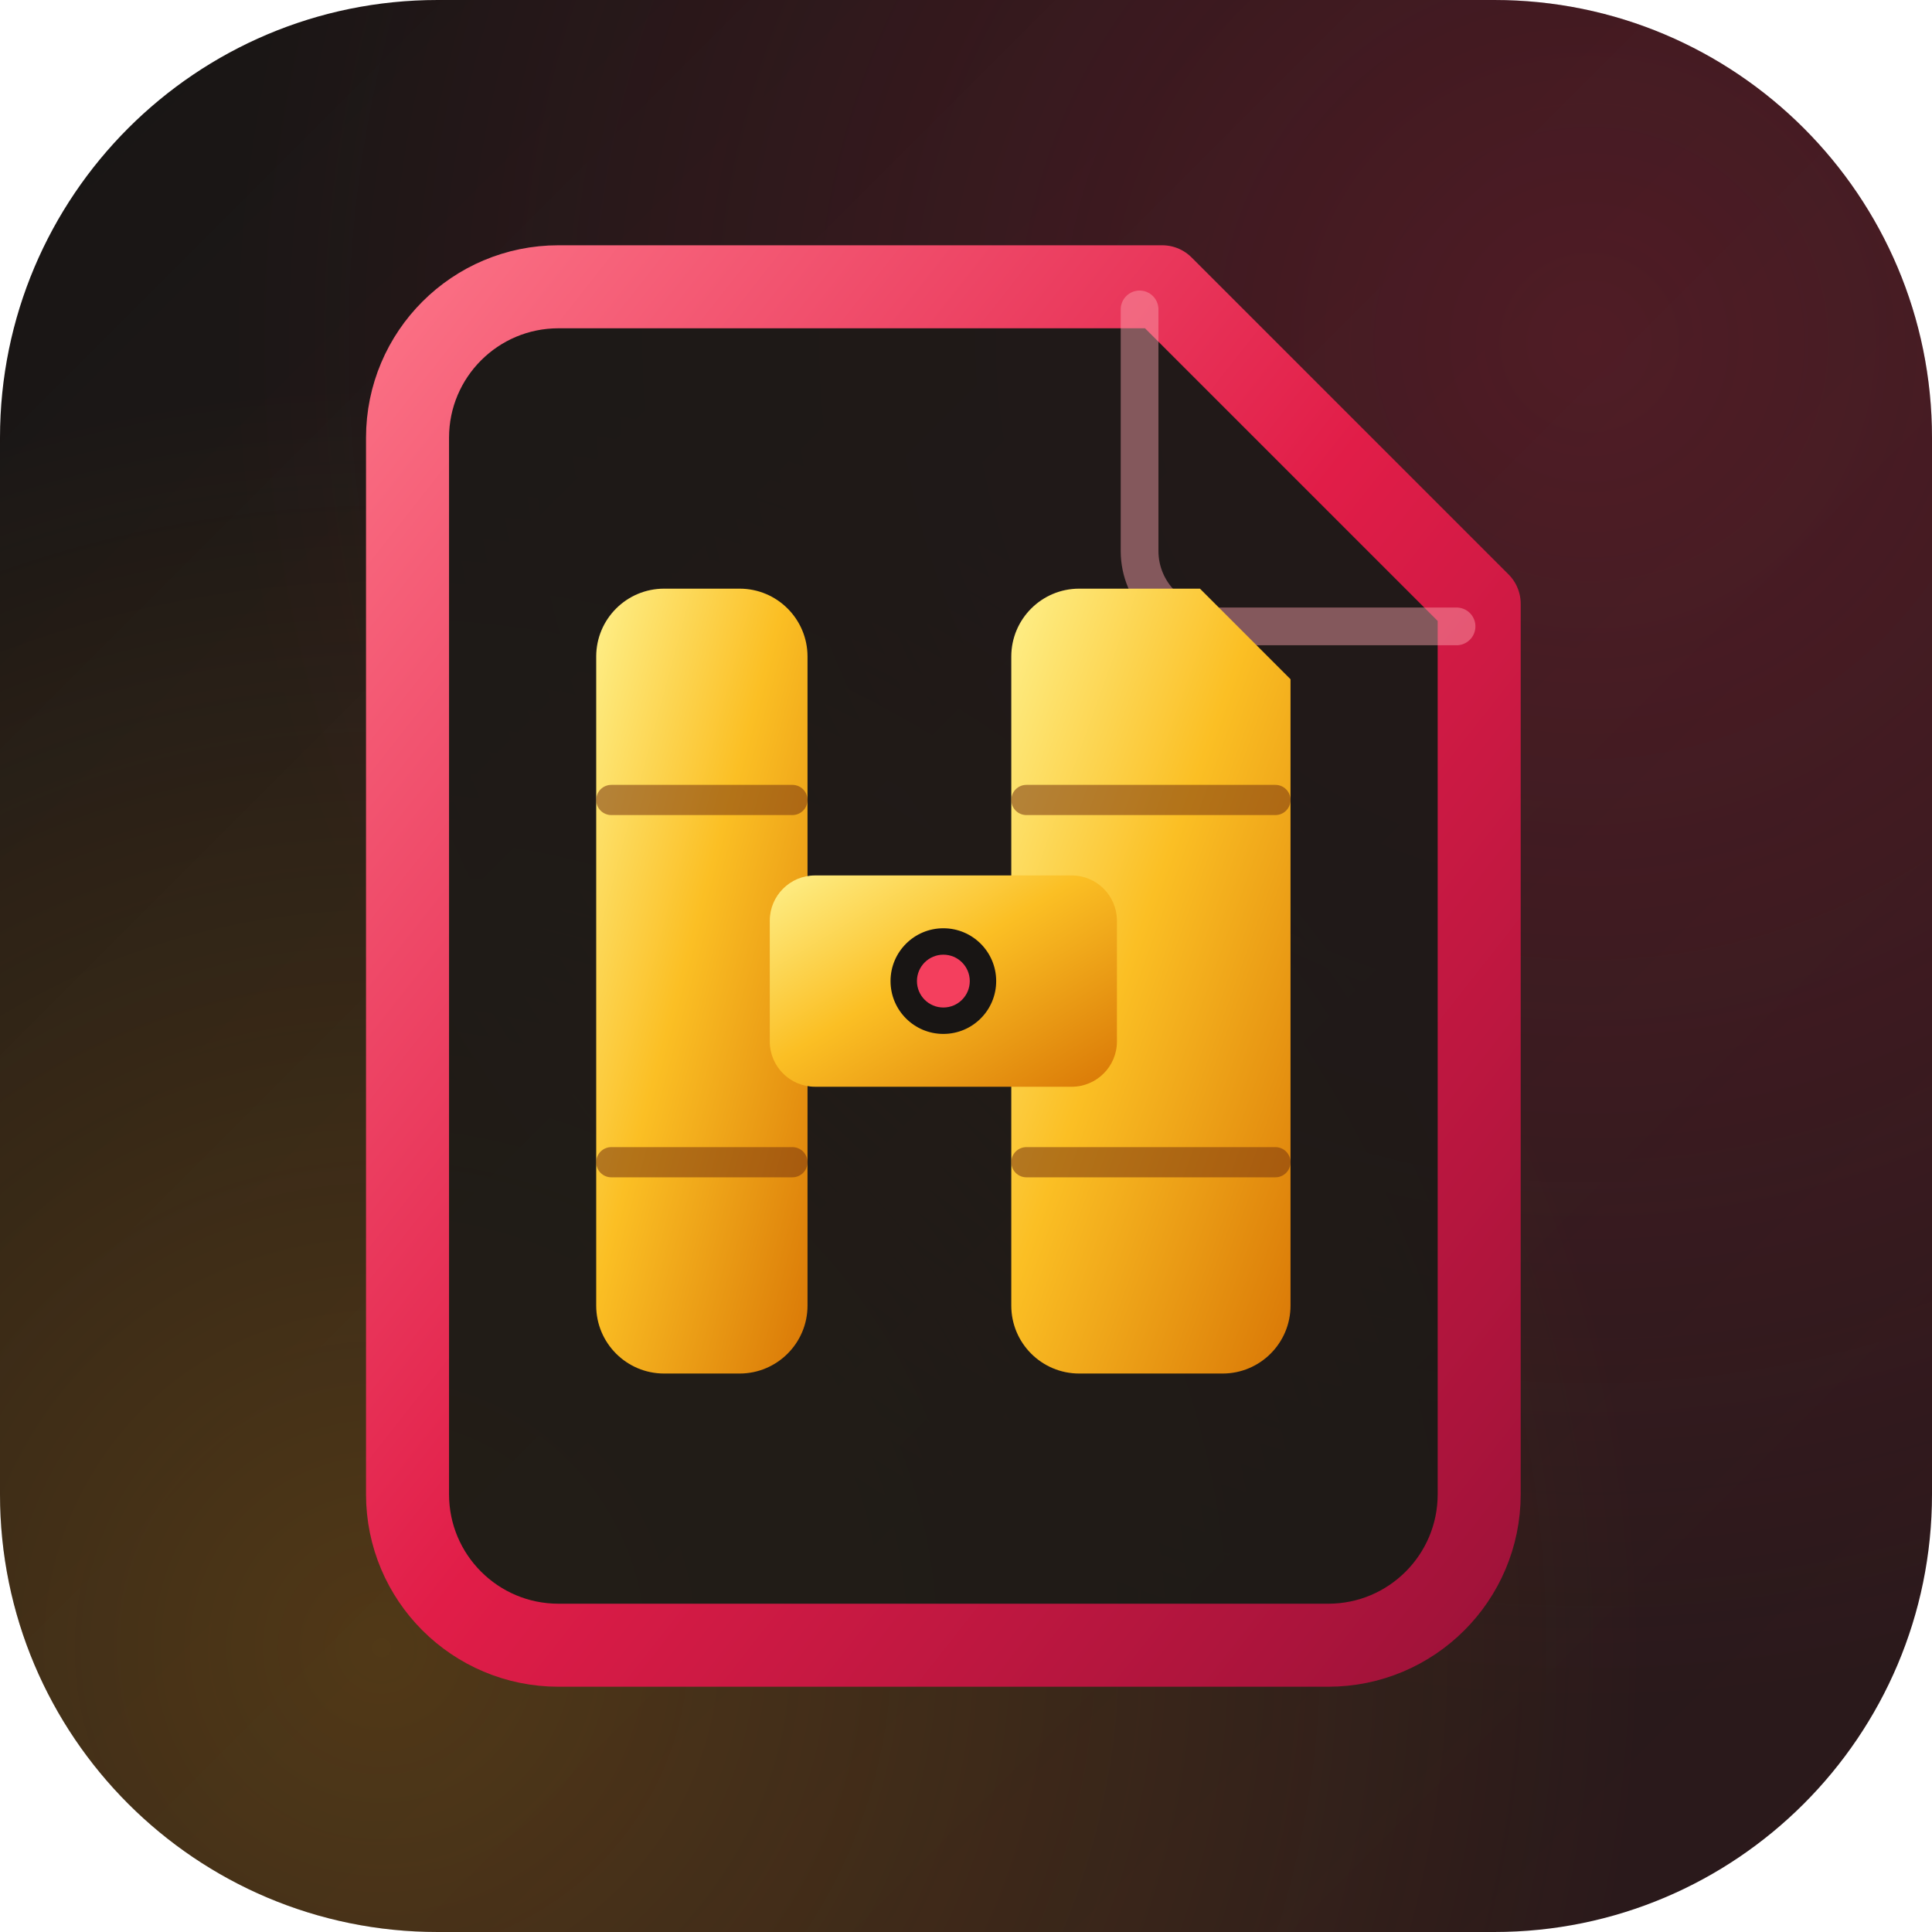
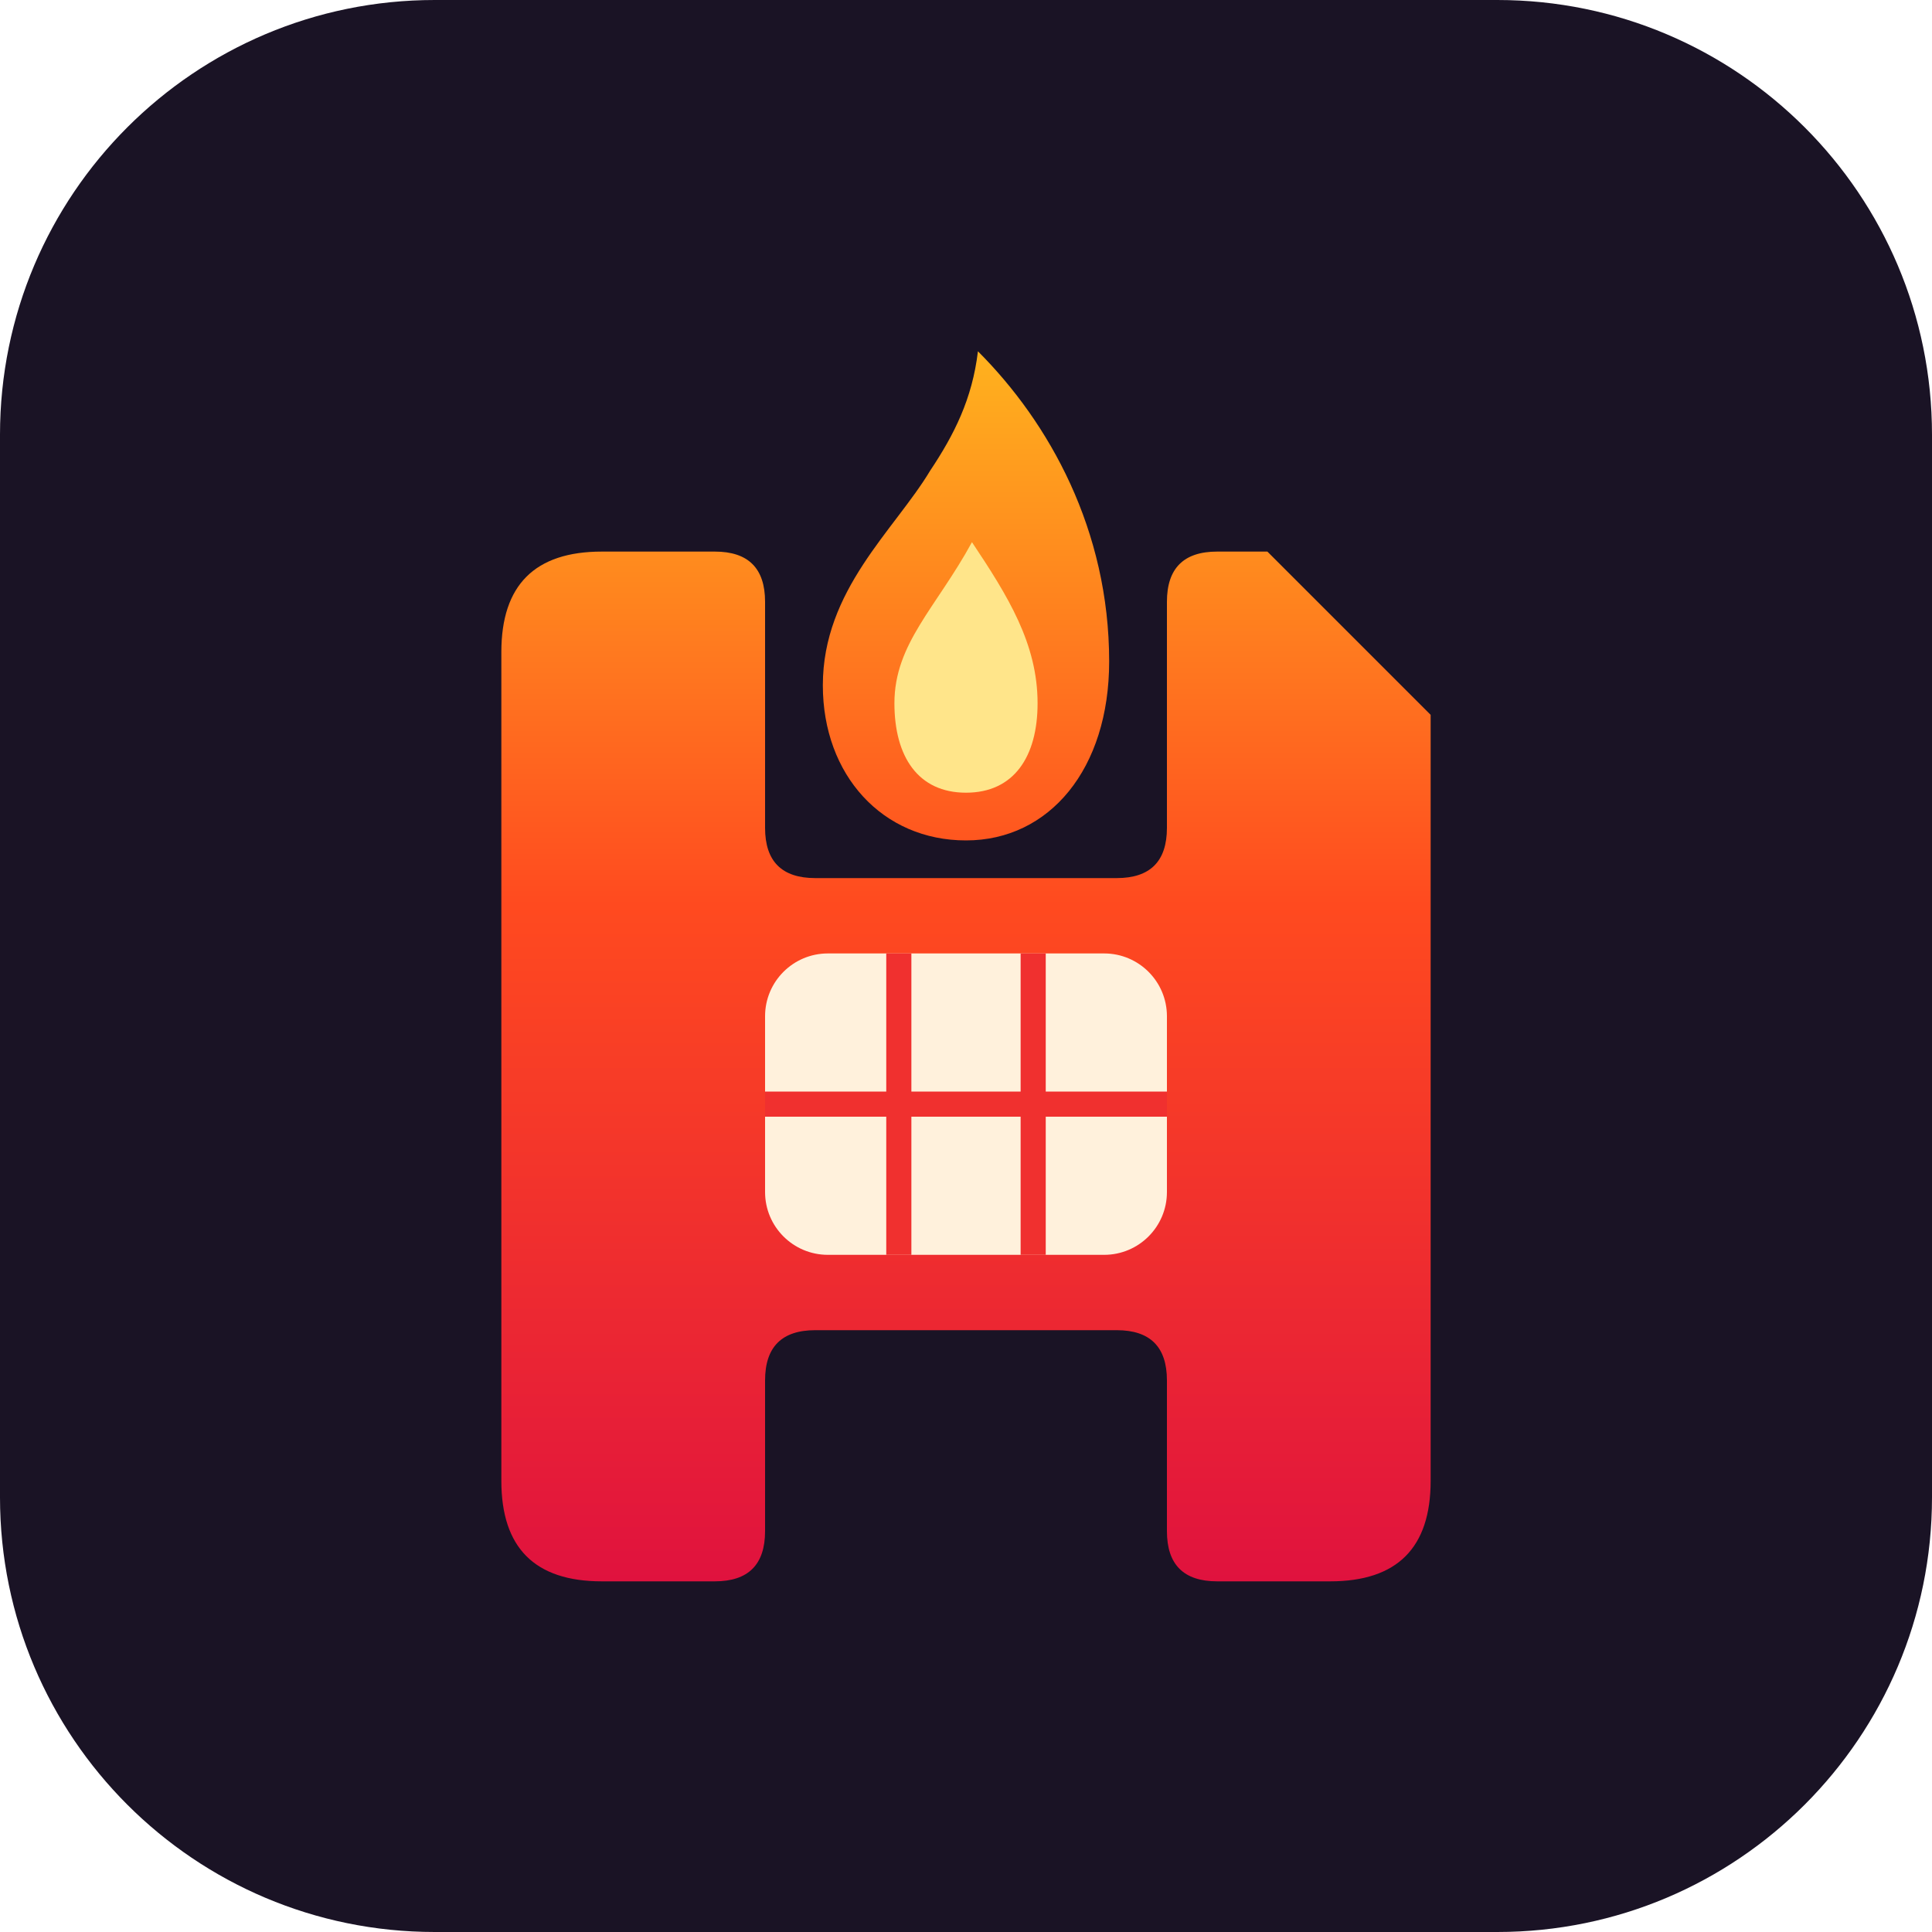
- <svg xmlns="http://www.w3.org/2000/svg" viewBox="0 0 512 512">
+ <svg xmlns="http://www.w3.org/2000/svg" viewBox="0 0 240 240">
  <defs>
-     <linearGradient id="bg" x1="0" y1="0" x2="1" y2="1">
-       <stop offset="0%" stop-color="#181514" />
-       <stop offset="55%" stop-color="#231c1b" />
-       <stop offset="100%" stop-color="#2c181b" />
-     </linearGradient>
-     <radialGradient id="glowCyan" cx="0.82" cy="0.18" r="0.7">
-       <stop offset="0%" stop-color="#e11d48" stop-opacity="0.24" />
-       <stop offset="100%" stop-color="#e11d48" stop-opacity="0" />
-     </radialGradient>
-     <radialGradient id="glowGold" cx="0.2" cy="0.85" r="0.65">
-       <stop offset="0%" stop-color="#f59e0b" stop-opacity="0.22" />
-       <stop offset="100%" stop-color="#f59e0b" stop-opacity="0" />
-     </radialGradient>
-     <linearGradient id="simBody" x1="0" y1="0" x2="1" y2="1">
-       <stop offset="0%" stop-color="#fb7185" />
-       <stop offset="50%" stop-color="#e11d48" />
-       <stop offset="100%" stop-color="#9f1239" />
-     </linearGradient>
-     <linearGradient id="hChip" x1="0" y1="0" x2="1" y2="1">
-       <stop offset="0%" stop-color="#fef08a" />
-       <stop offset="45%" stop-color="#fbbf24" />
-       <stop offset="100%" stop-color="#d97706" />
+     <linearGradient id="h-heat" gradientUnits="userSpaceOnUse" x1="0" y1="216" x2="0" y2="20">
+       <stop offset="0" stop-color="#E0123E" />
+       <stop offset="0.55" stop-color="#FF4A1F" />
+       <stop offset="1" stop-color="#FFB21E" />
    </linearGradient>
  </defs>
-   <rect width="512" height="512" rx="116" fill="url(#bg)" />
-   <rect width="512" height="512" rx="116" fill="url(#glowCyan)" />
-   <rect width="512" height="512" rx="116" fill="url(#glowGold)" />
-   <path d="M148 76 H308 L392 160 V396 A40 40 0 0 1 352 436 H148 A40 40 0 0 1 108 396 V116 A40 40 0 0 1 148 76 Z" fill="#1c1917" fill-opacity="0.85" stroke="url(#simBody)" stroke-width="22" stroke-linejoin="round" />
-   <path d="M302 82 V146 A20 20 0 0 0 322 166 H386" fill="none" stroke="#fda4af" stroke-width="10" stroke-opacity="0.45" stroke-linecap="round" />
-   <g fill="url(#hChip)">
-     <rect x="158" y="156" width="56" height="208" rx="18" />
-     <path d="M286 156 H318 L342 180 V346 A18 18 0 0 1 324 364 H286 A18 18 0 0 1 268 346 V174 A18 18 0 0 1 286 156 Z" />
-     <rect x="204" y="232" width="92" height="56" rx="12" />
+   <rect width="240" height="240" rx="54" fill="#1A1325" />
+   <g transform="translate(120 120) scale(0.78) translate(-120 -118)">
+     <path d="M62 52              L80 52 Q88 52 88 60              L88 96 Q88 104 96 104              L144 104 Q152 104 152 96              L152 60 Q152 52 160 52              L168 52 L194 78              L194 200 Q194 216 178 216              L160 216 Q152 216 152 208              L152 184 Q152 176 144 176              L96 176 Q88 176 88 184              L88 208 Q88 216 80 216              L62 216 Q46 216 46 200              L46 68 Q46 52 62 52 Z" fill="url(#h-heat)" />
+     <rect x="88" y="116" width="64" height="48" rx="10" fill="#FFF1DC" />
+     <g stroke="#F0302F" stroke-width="4">
+       <line x1="109.3" y1="116" x2="109.3" y2="164" />
+       <line x1="130.7" y1="116" x2="130.7" y2="164" />
+       <line x1="88" y1="140" x2="152" y2="140" />
+     </g>
+     <path d="M120 98              C106.7 98 97.2 87.6 97.2 73.3              C97.2 58.1 108.6 48.6 114.3 39.1              C118.1 33.4 121 27.7 121.9 20.1              C133.3 31.5 142.8 48.6 142.8 69.5              C142.8 86.6 133.3 98 120 98 Z" fill="url(#h-heat)" />
+     <path d="M0 -8 C-8 -8 -12 -14 -12 -23 C-12 -33 -5 -39 1 -50 C7 -41 12 -33 12 -23 C12 -14 8 -8 0 -8 Z" transform="translate(120 98) scale(0.95)" fill="#FFE58A" />
  </g>
-   <g stroke="#78350f" stroke-width="8" stroke-opacity="0.55" stroke-linecap="round">
-     <line x1="162" y1="212" x2="210" y2="212" />
-     <line x1="162" y1="308" x2="210" y2="308" />
-     <line x1="272" y1="212" x2="338" y2="212" />
-     <line x1="272" y1="308" x2="338" y2="308" />
-   </g>
-   <circle cx="250" cy="260" r="14" fill="#181514" />
-   <circle cx="250" cy="260" r="7" fill="#f43f5e" />
</svg>
